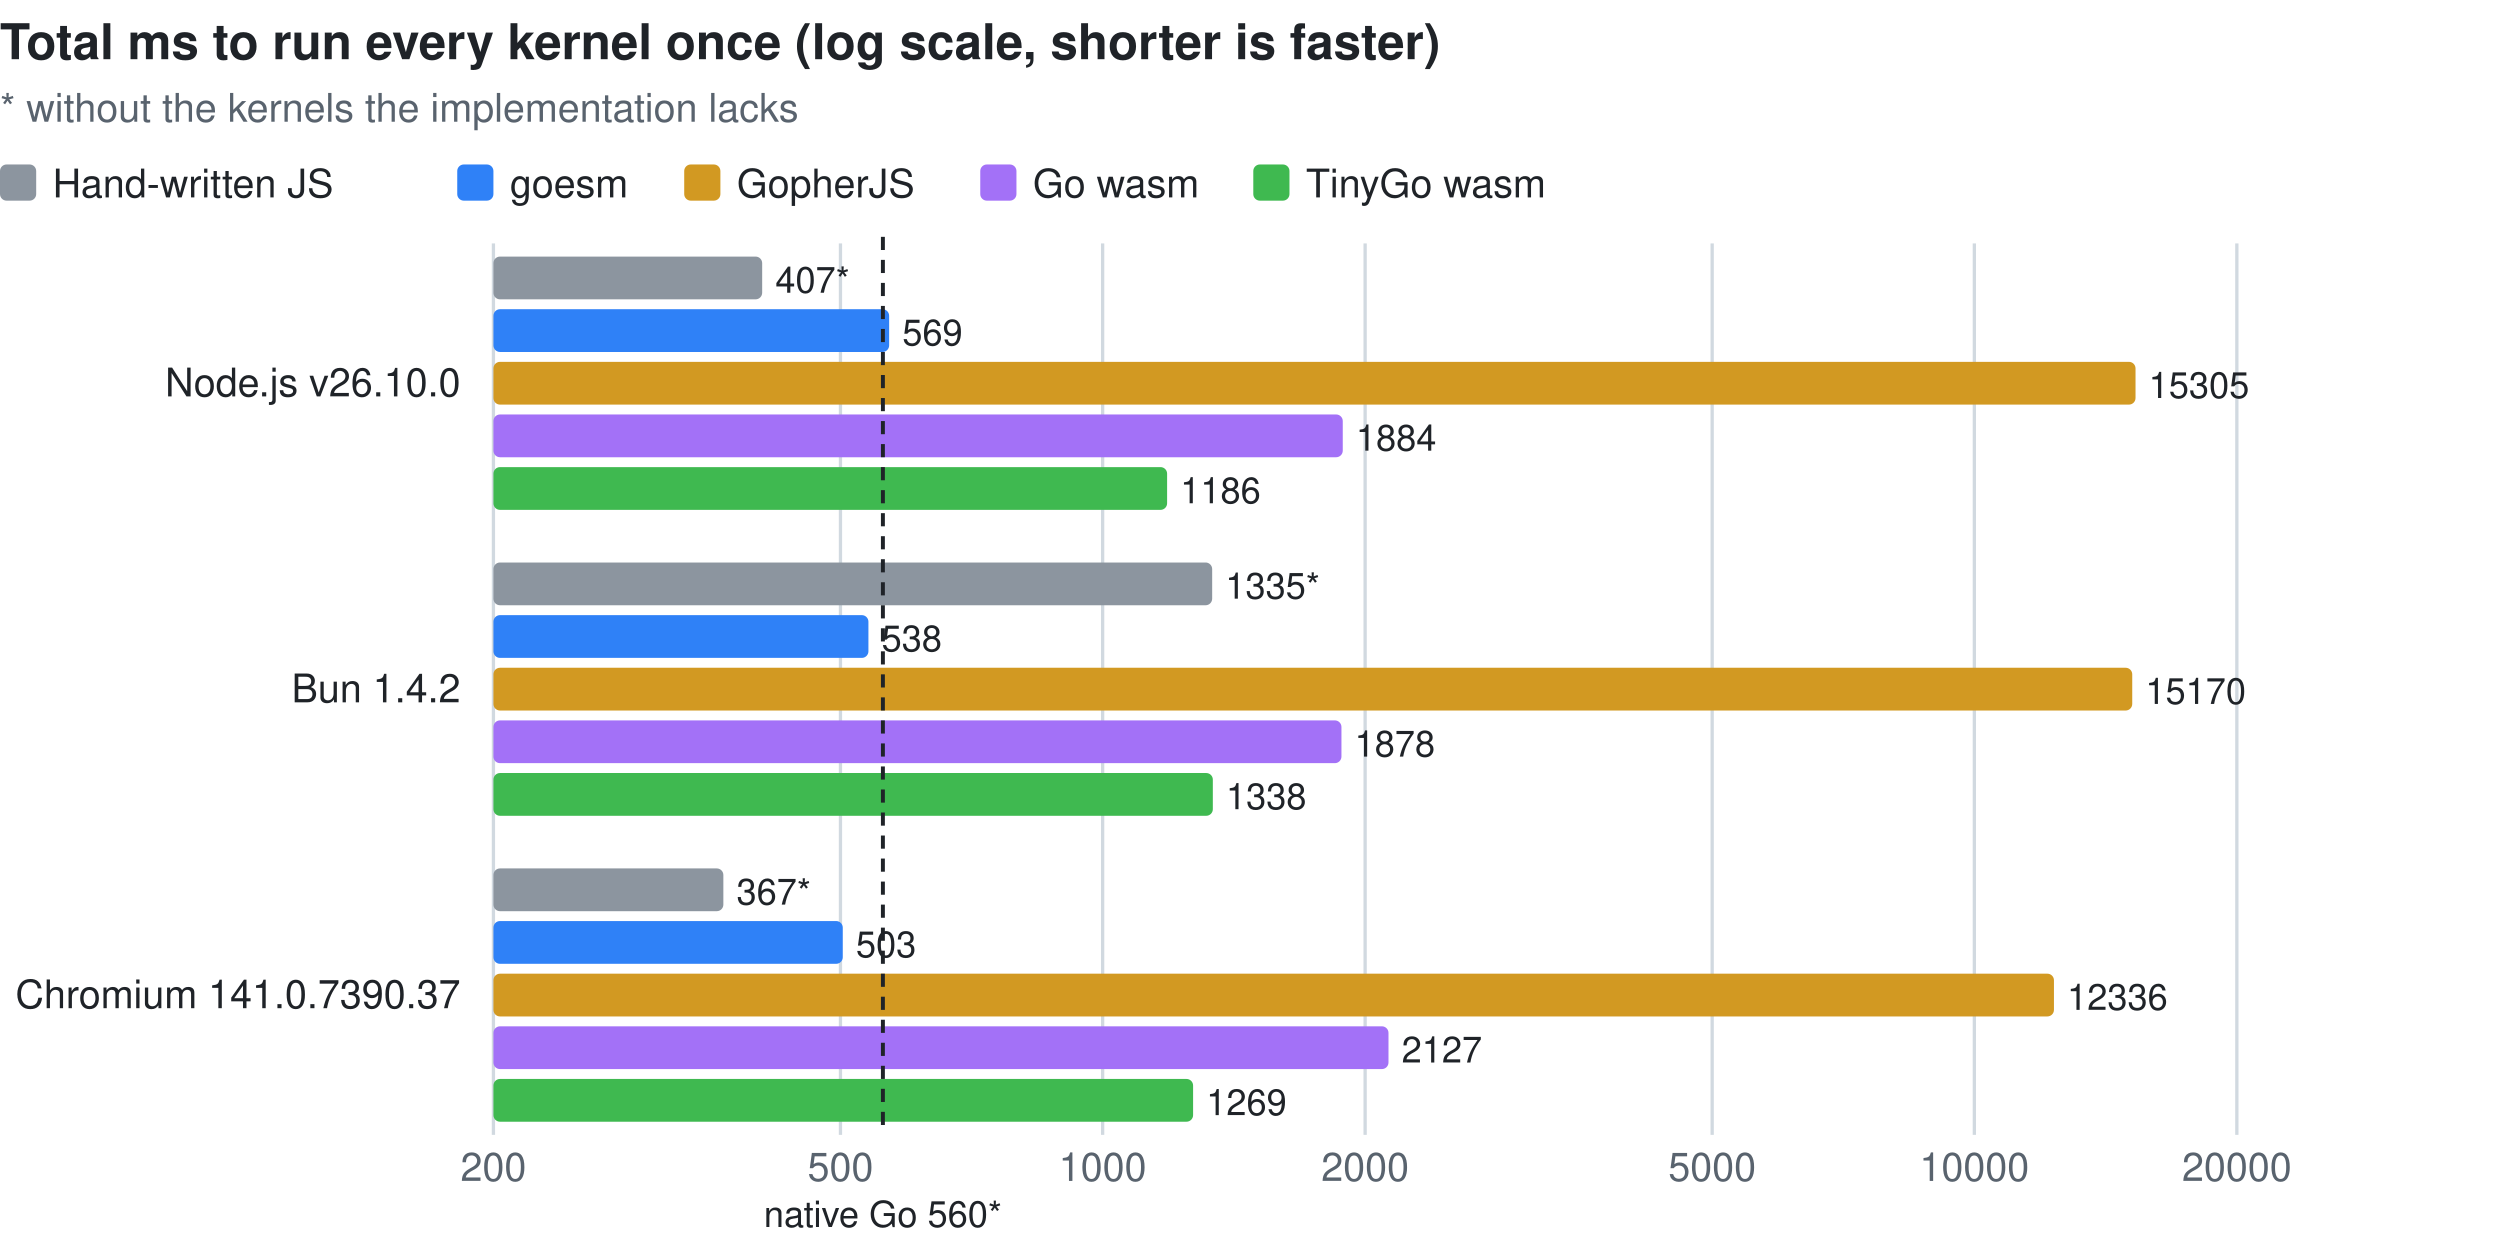
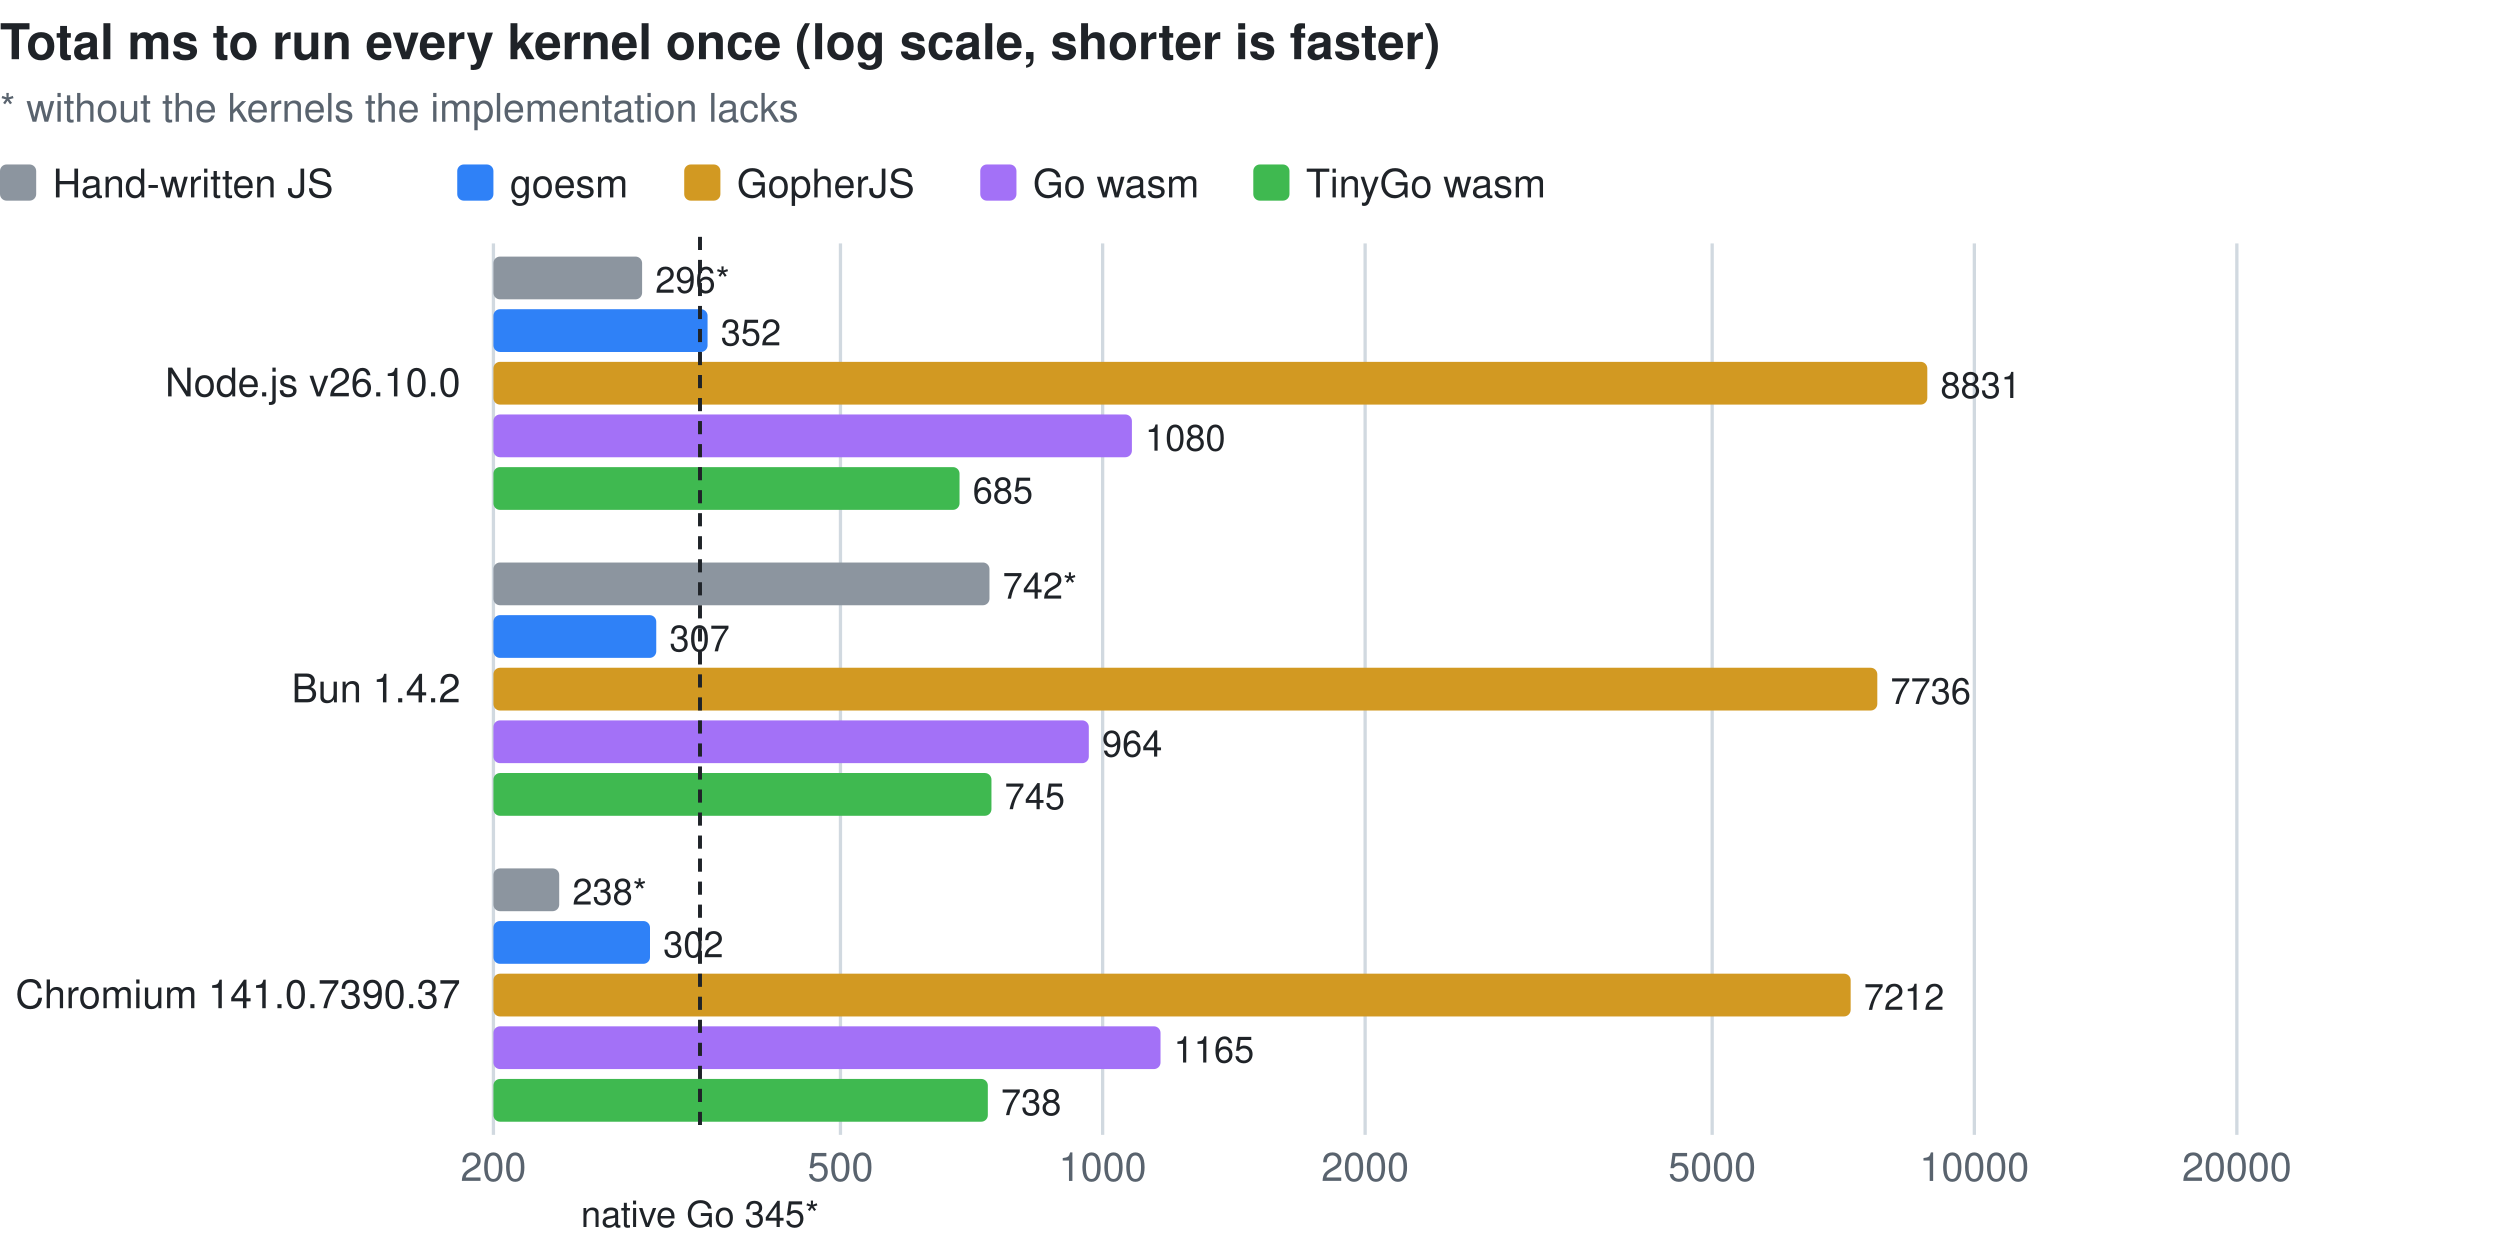
<svg xmlns="http://www.w3.org/2000/svg" width="760" height="377" viewBox="0 0 760 377" font-family="-apple-system, 'Segoe UI', Helvetica, Arial, 'Hiragino Sans', 'Noto Sans CJK JP', 'Yu Gothic', sans-serif" font-size="12">
  <style>.t{fill:#1f2328}.m{fill:#59636e}.g{stroke:#d1d9e0}.r{stroke:#1f2328}@media (prefers-color-scheme:dark){.t{fill:#f0f6fc}.m{fill:#9198a1}.g{stroke:#3d444d}.r{stroke:#f0f6fc}}</style>
  <text class="t" x="0" y="18" font-size="15" font-weight="600">Total ms to run every kernel once (log scale, shorter is faster)</text>
  <text class="m" x="0" y="37">* without the kernels the implementation lacks</text>
  <rect x="0" y="50" width="11" height="11" rx="2" fill="#8c959f" />
  <text class="t" x="16" y="60">Hand-written JS</text>
  <rect x="139" y="50" width="11" height="11" rx="2" fill="#2f81f7" />
  <text class="t" x="155" y="60">goesm</text>
  <rect x="208" y="50" width="11" height="11" rx="2" fill="#d29922" />
  <text class="t" x="224" y="60">GopherJS</text>
  <rect x="298" y="50" width="11" height="11" rx="2" fill="#a371f7" />
  <text class="t" x="314" y="60">Go wasm</text>
  <rect x="381" y="50" width="11" height="11" rx="2" fill="#3fb950" />
  <text class="t" x="397" y="60">TinyGo wasm</text>
  <line class="g" x1="150.0" y1="74" x2="150.0" y2="345" />
  <text class="m" x="150.0" y="359" text-anchor="middle">200</text>
  <line class="g" x1="255.5" y1="74" x2="255.5" y2="345" />
  <text class="m" x="255.5" y="359" text-anchor="middle">500</text>
  <line class="g" x1="335.2" y1="74" x2="335.2" y2="345" />
  <text class="m" x="335.2" y="359" text-anchor="middle">1000</text>
  <line class="g" x1="415.0" y1="74" x2="415.0" y2="345" />
  <text class="m" x="415.0" y="359" text-anchor="middle">2000</text>
  <line class="g" x1="520.5" y1="74" x2="520.5" y2="345" />
  <text class="m" x="520.5" y="359" text-anchor="middle">5000</text>
  <line class="g" x1="600.2" y1="74" x2="600.2" y2="345" />
  <text class="m" x="600.2" y="359" text-anchor="middle">10000</text>
  <line class="g" x1="680.0" y1="74" x2="680.0" y2="345" />
  <text class="m" x="680.0" y="359" text-anchor="middle">20000</text>
  <text class="t" x="140" y="120.5" text-anchor="end">Node.js v26.10.0</text>
-   <rect x="150" y="78" width="81.7" height="13" rx="2" fill="#8c959f" />
-   <text class="t" x="235.7" y="89" font-size="11">407*</text>
-   <rect x="150" y="94" width="120.3" height="13" rx="2" fill="#2f81f7" />
-   <text class="t" x="274.3" y="105" font-size="11">569</text>
-   <rect x="150" y="110" width="499.2" height="13" rx="2" fill="#d29922" />
-   <text class="t" x="653.2" y="121" font-size="11">15305</text>
-   <rect x="150" y="126" width="258.2" height="13" rx="2" fill="#a371f7" />
-   <text class="t" x="412.2" y="137" font-size="11">1884</text>
-   <rect x="150" y="142" width="204.8" height="13" rx="2" fill="#3fb950" />
-   <text class="t" x="358.8" y="153" font-size="11">1186</text>
+   <rect x="150" y="78" width="45.2" height="13" rx="2" fill="#8c959f" />
+   <text class="t" x="199.2" y="89" font-size="11">296*</text>
+   <rect x="150" y="94" width="65.1" height="13" rx="2" fill="#2f81f7" />
+   <text class="t" x="219.1" y="105" font-size="11">352</text>
+   <rect x="150" y="110" width="435.9" height="13" rx="2" fill="#d29922" />
+   <text class="t" x="589.9" y="121" font-size="11">8831</text>
+   <rect x="150" y="126" width="194.1" height="13" rx="2" fill="#a371f7" />
+   <text class="t" x="348.1" y="137" font-size="11">1080</text>
+   <rect x="150" y="142" width="141.7" height="13" rx="2" fill="#3fb950" />
+   <text class="t" x="295.7" y="153" font-size="11">685</text>
  <text class="t" x="140" y="213.5" text-anchor="end">Bun 1.4.2</text>
-   <rect x="150" y="171" width="218.5" height="13" rx="2" fill="#8c959f" />
-   <text class="t" x="372.5" y="182" font-size="11">1335*</text>
-   <rect x="150" y="187" width="114.0" height="13" rx="2" fill="#2f81f7" />
-   <text class="t" x="268.0" y="198" font-size="11">538</text>
-   <rect x="150" y="203" width="498.2" height="13" rx="2" fill="#d29922" />
-   <text class="t" x="652.2" y="214" font-size="11">15170</text>
-   <rect x="150" y="219" width="257.8" height="13" rx="2" fill="#a371f7" />
-   <text class="t" x="411.8" y="230" font-size="11">1878</text>
-   <rect x="150" y="235" width="218.7" height="13" rx="2" fill="#3fb950" />
-   <text class="t" x="372.7" y="246" font-size="11">1338</text>
+   <rect x="150" y="171" width="150.8" height="13" rx="2" fill="#8c959f" />
+   <text class="t" x="304.8" y="182" font-size="11">742*</text>
+   <rect x="150" y="187" width="49.5" height="13" rx="2" fill="#2f81f7" />
+   <text class="t" x="203.5" y="198" font-size="11">307</text>
+   <rect x="150" y="203" width="420.7" height="13" rx="2" fill="#d29922" />
+   <text class="t" x="574.7" y="214" font-size="11">7736</text>
+   <rect x="150" y="219" width="181.0" height="13" rx="2" fill="#a371f7" />
+   <text class="t" x="335.0" y="230" font-size="11">964</text>
+   <rect x="150" y="235" width="151.4" height="13" rx="2" fill="#3fb950" />
+   <text class="t" x="305.4" y="246" font-size="11">745</text>
  <text class="t" x="140" y="306.5" text-anchor="end">Chromium 141.0.7390.37</text>
-   <rect x="150" y="264" width="69.9" height="13" rx="2" fill="#8c959f" />
-   <text class="t" x="223.9" y="275" font-size="11">367*</text>
-   <rect x="150" y="280" width="106.2" height="13" rx="2" fill="#2f81f7" />
-   <text class="t" x="260.2" y="291" font-size="11">503</text>
-   <rect x="150" y="296" width="474.4" height="13" rx="2" fill="#d29922" />
-   <text class="t" x="628.4" y="307" font-size="11">12336</text>
-   <rect x="150" y="312" width="272.1" height="13" rx="2" fill="#a371f7" />
-   <text class="t" x="426.1" y="323" font-size="11">2127</text>
-   <rect x="150" y="328" width="212.7" height="13" rx="2" fill="#3fb950" />
-   <text class="t" x="366.7" y="339" font-size="11">1269</text>
-   <line class="r" x1="268.4" y1="72" x2="268.4" y2="345" stroke-dasharray="4 3" stroke-width="1.2" />
-   <text class="t" x="268.4" y="373" text-anchor="middle" font-size="11">native Go 560*</text>
+   <rect x="150" y="264" width="20.0" height="13" rx="2" fill="#8c959f" />
+   <text class="t" x="174.0" y="275" font-size="11">238*</text>
+   <rect x="150" y="280" width="47.6" height="13" rx="2" fill="#2f81f7" />
+   <text class="t" x="201.6" y="291" font-size="11">302</text>
+   <rect x="150" y="296" width="412.6" height="13" rx="2" fill="#d29922" />
+   <text class="t" x="566.6" y="307" font-size="11">7212</text>
+   <rect x="150" y="312" width="202.8" height="13" rx="2" fill="#a371f7" />
+   <text class="t" x="356.8" y="323" font-size="11">1165</text>
+   <rect x="150" y="328" width="150.3" height="13" rx="2" fill="#3fb950" />
+   <text class="t" x="304.3" y="339" font-size="11">738</text>
+   <line class="r" x1="212.8" y1="72" x2="212.8" y2="345" stroke-dasharray="4 3" stroke-width="1.2" />
+   <text class="t" x="212.8" y="373" text-anchor="middle" font-size="11">native Go 345*</text>
</svg>
